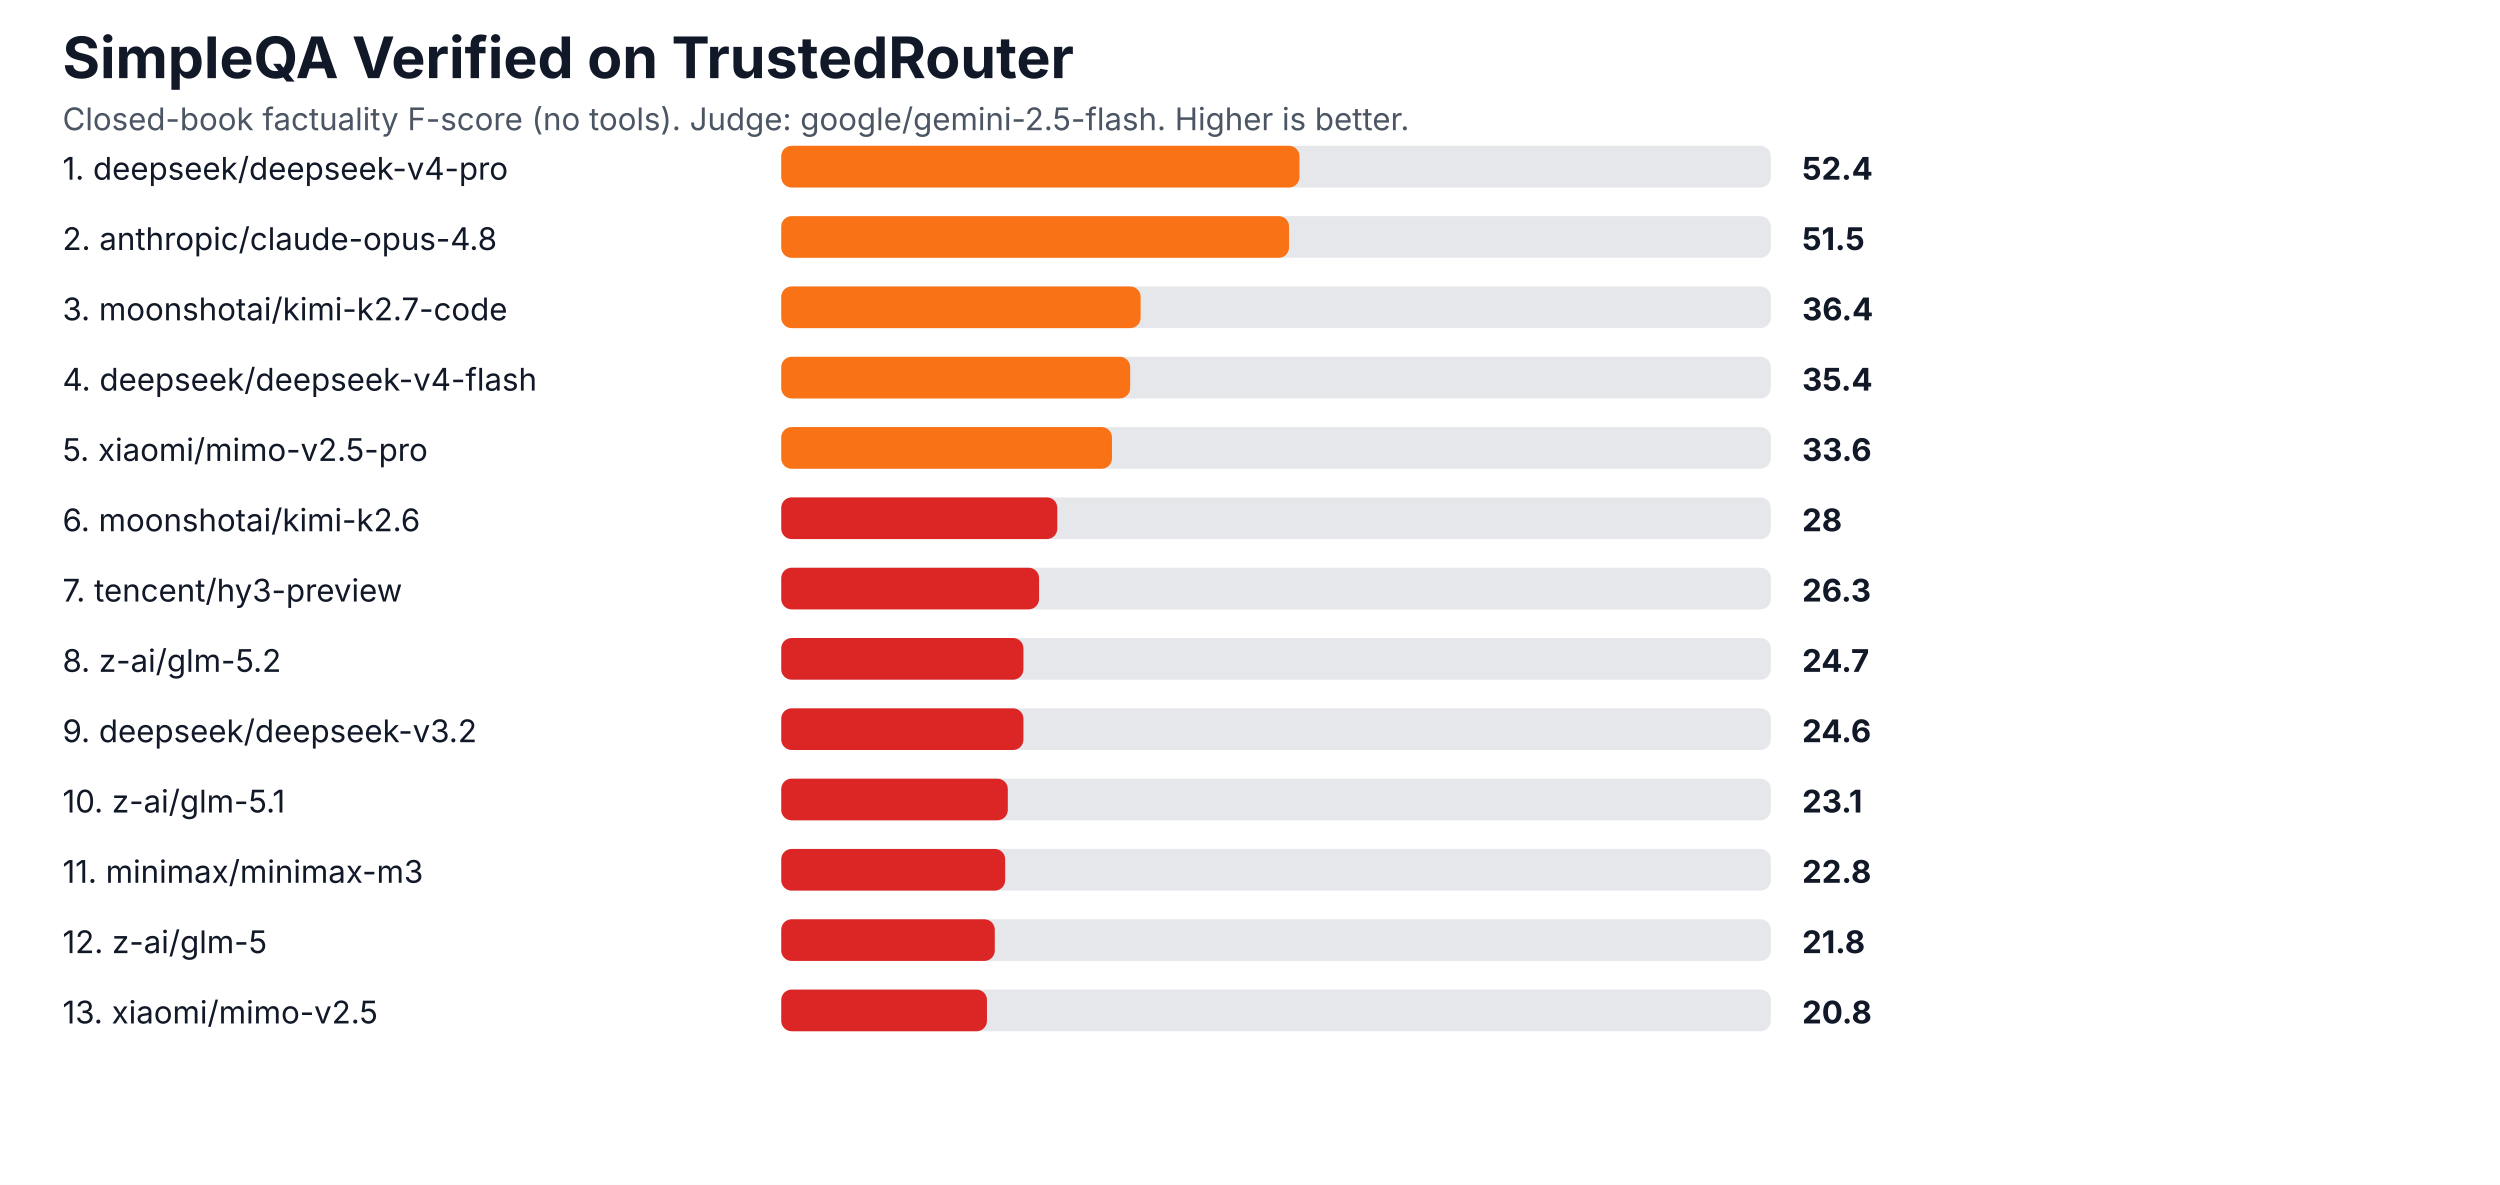
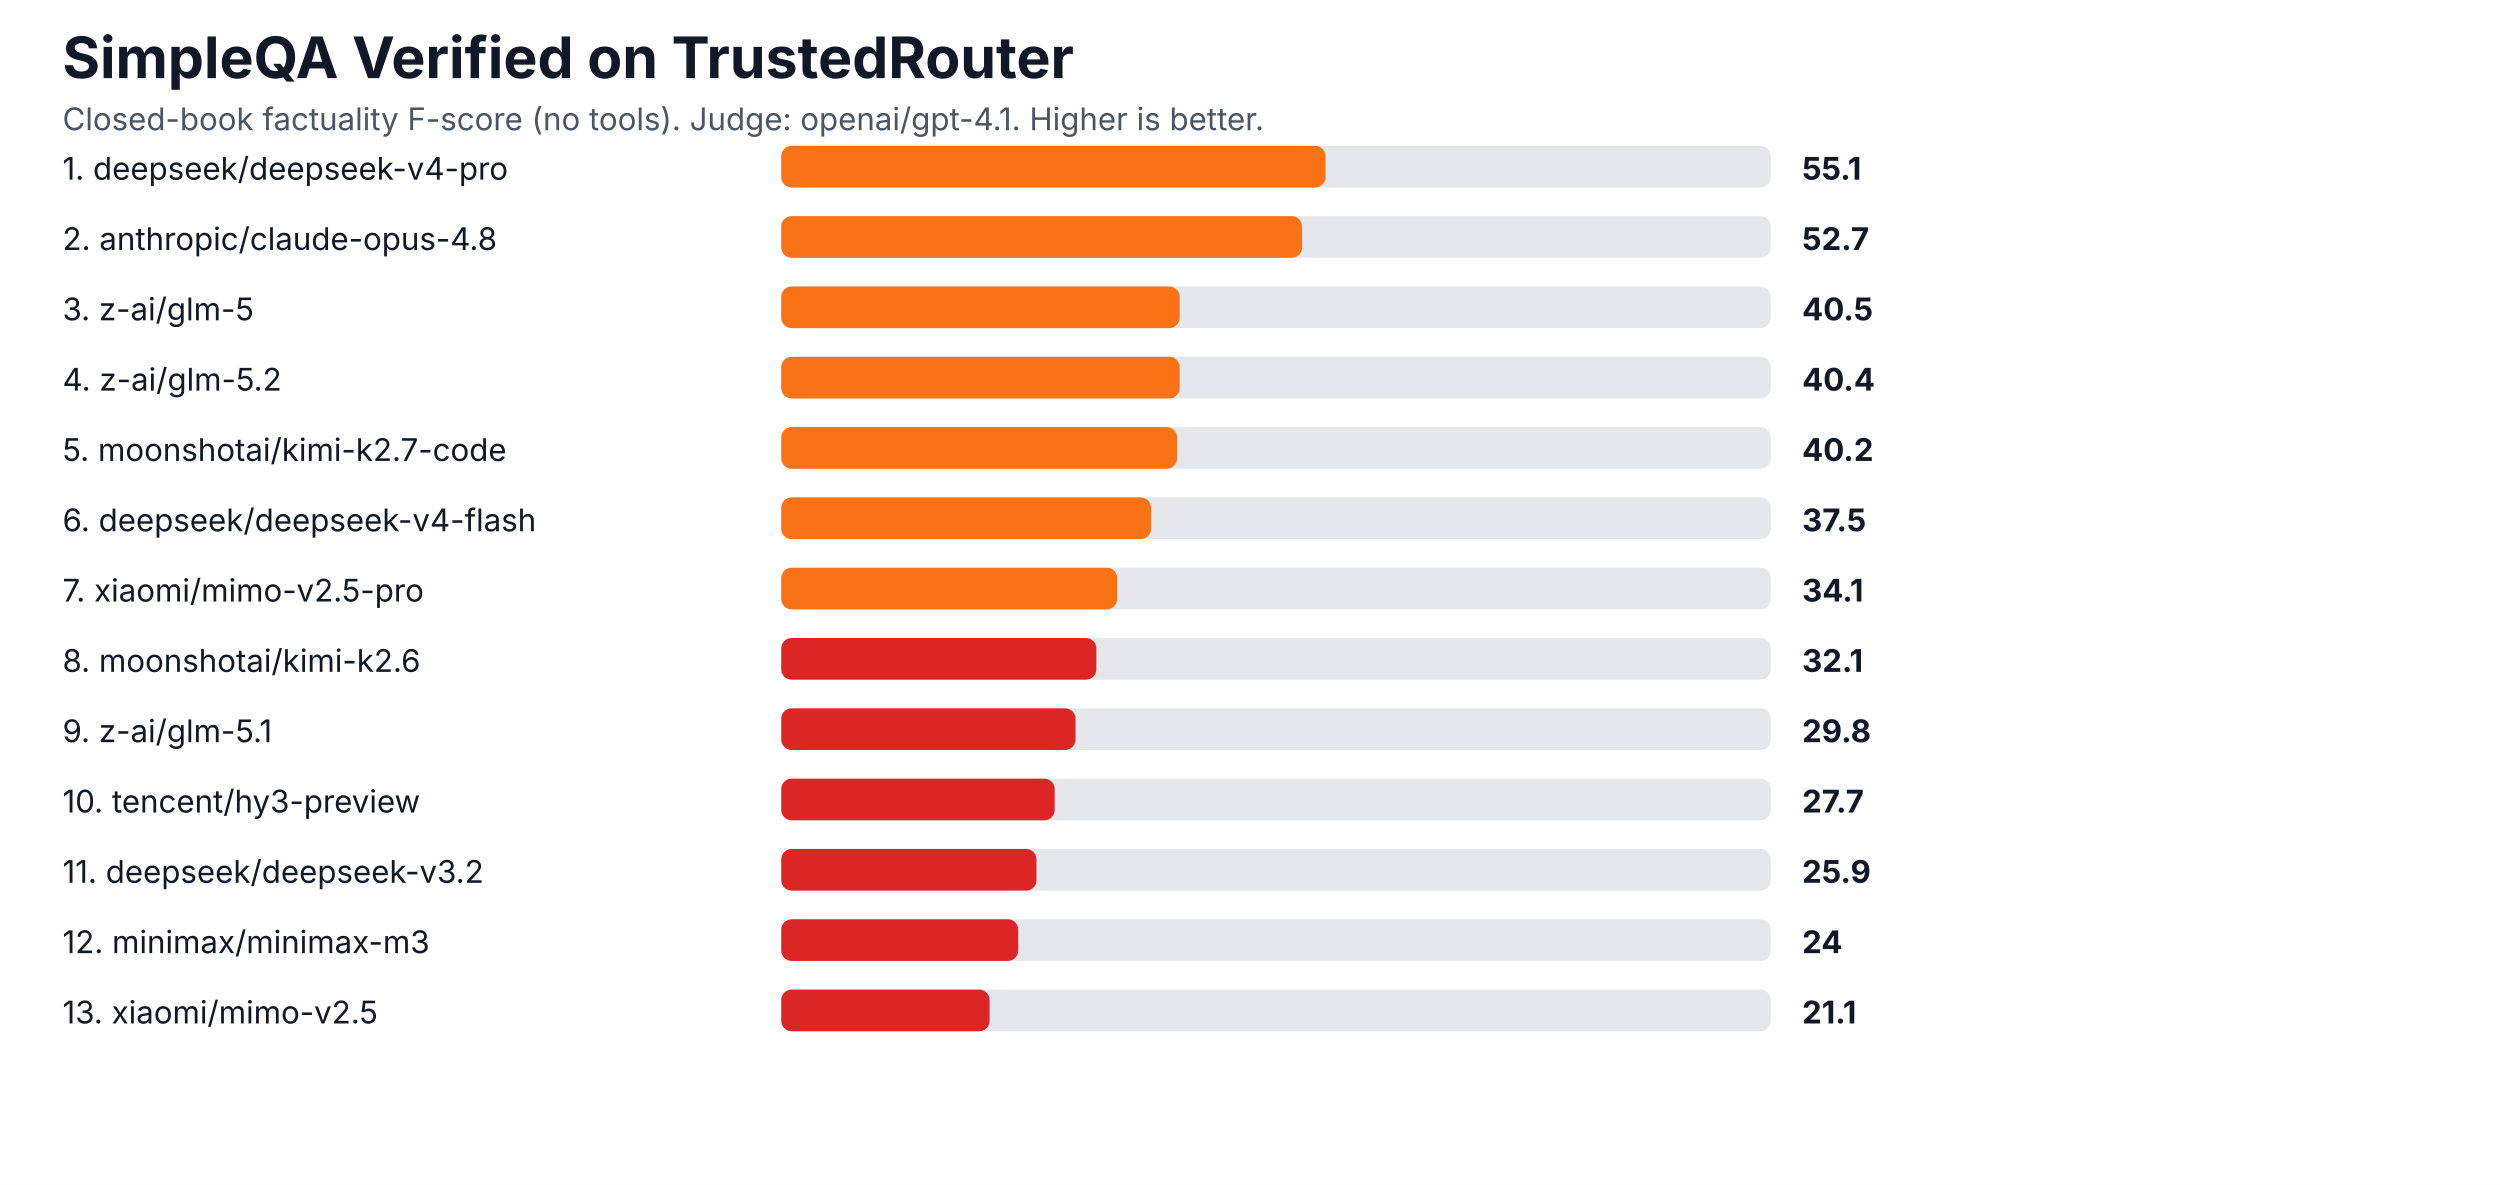
<svg xmlns="http://www.w3.org/2000/svg" width="960" height="455" viewBox="0 0 960 455">
  <rect width="100%" height="100%" fill="#ffffff" />
  <text x="24" y="30" font-family="Inter, Arial, sans-serif" font-size="22" font-weight="700" fill="#111827">SimpleQA Verified on TrustedRouter</text>
-   <text x="24" y="50" font-family="Inter, Arial, sans-serif" font-size="12" fill="#4b5563">Closed-book factuality F-score (no tools). Judge: google/gemini-2.5-flash. Higher is better.</text>
+   <text x="24" y="50" font-family="Inter, Arial, sans-serif" font-size="12" fill="#4b5563">Closed-book factuality F-score (no tools). Judge: openai/gpt-4.1. Higher is better.</text>
  <text x="24" y="69" font-family="Inter, Arial, sans-serif" font-size="12" fill="#111827">1. deepseek/deepseek-v4-pro</text>
  <rect x="300" y="56" width="380" height="16" rx="4" fill="#e5e7eb" />
-   <rect x="300" y="56" width="199" height="16" rx="4" fill="#f97316" />
-   <text x="692" y="69" font-family="Inter, Arial, sans-serif" font-size="12" font-weight="700" fill="#111827">52.4</text>
+   <rect x="300" y="56" width="209" height="16" rx="4" fill="#f97316" />
+   <text x="692" y="69" font-family="Inter, Arial, sans-serif" font-size="12" font-weight="700" fill="#111827">55.1</text>
  <text x="24" y="96" font-family="Inter, Arial, sans-serif" font-size="12" fill="#111827">2. anthropic/claude-opus-4.8</text>
  <rect x="300" y="83" width="380" height="16" rx="4" fill="#e5e7eb" />
-   <rect x="300" y="83" width="195" height="16" rx="4" fill="#f97316" />
-   <text x="692" y="96" font-family="Inter, Arial, sans-serif" font-size="12" font-weight="700" fill="#111827">51.5</text>
-   <text x="24" y="123" font-family="Inter, Arial, sans-serif" font-size="12" fill="#111827">3. moonshotai/kimi-k2.7-code</text>
+   <rect x="300" y="83" width="200" height="16" rx="4" fill="#f97316" />
+   <text x="692" y="96" font-family="Inter, Arial, sans-serif" font-size="12" font-weight="700" fill="#111827">52.7</text>
+   <text x="24" y="123" font-family="Inter, Arial, sans-serif" font-size="12" fill="#111827">3. z-ai/glm-5</text>
  <rect x="300" y="110" width="380" height="16" rx="4" fill="#e5e7eb" />
-   <rect x="300" y="110" width="138" height="16" rx="4" fill="#f97316" />
-   <text x="692" y="123" font-family="Inter, Arial, sans-serif" font-size="12" font-weight="700" fill="#111827">36.4</text>
-   <text x="24" y="150" font-family="Inter, Arial, sans-serif" font-size="12" fill="#111827">4. deepseek/deepseek-v4-flash</text>
+   <rect x="300" y="110" width="153" height="16" rx="4" fill="#f97316" />
+   <text x="692" y="123" font-family="Inter, Arial, sans-serif" font-size="12" font-weight="700" fill="#111827">40.5</text>
+   <text x="24" y="150" font-family="Inter, Arial, sans-serif" font-size="12" fill="#111827">4. z-ai/glm-5.2</text>
  <rect x="300" y="137" width="380" height="16" rx="4" fill="#e5e7eb" />
-   <rect x="300" y="137" width="134" height="16" rx="4" fill="#f97316" />
-   <text x="692" y="150" font-family="Inter, Arial, sans-serif" font-size="12" font-weight="700" fill="#111827">35.4</text>
-   <text x="24" y="177" font-family="Inter, Arial, sans-serif" font-size="12" fill="#111827">5. xiaomi/mimo-v2.5-pro</text>
+   <rect x="300" y="137" width="153" height="16" rx="4" fill="#f97316" />
+   <text x="692" y="150" font-family="Inter, Arial, sans-serif" font-size="12" font-weight="700" fill="#111827">40.4</text>
+   <text x="24" y="177" font-family="Inter, Arial, sans-serif" font-size="12" fill="#111827">5. moonshotai/kimi-k2.7-code</text>
  <rect x="300" y="164" width="380" height="16" rx="4" fill="#e5e7eb" />
-   <rect x="300" y="164" width="127" height="16" rx="4" fill="#f97316" />
-   <text x="692" y="177" font-family="Inter, Arial, sans-serif" font-size="12" font-weight="700" fill="#111827">33.6</text>
-   <text x="24" y="204" font-family="Inter, Arial, sans-serif" font-size="12" fill="#111827">6. moonshotai/kimi-k2.6</text>
+   <rect x="300" y="164" width="152" height="16" rx="4" fill="#f97316" />
+   <text x="692" y="177" font-family="Inter, Arial, sans-serif" font-size="12" font-weight="700" fill="#111827">40.2</text>
+   <text x="24" y="204" font-family="Inter, Arial, sans-serif" font-size="12" fill="#111827">6. deepseek/deepseek-v4-flash</text>
  <rect x="300" y="191" width="380" height="16" rx="4" fill="#e5e7eb" />
-   <rect x="300" y="191" width="106" height="16" rx="4" fill="#dc2626" />
-   <text x="692" y="204" font-family="Inter, Arial, sans-serif" font-size="12" font-weight="700" fill="#111827">28</text>
-   <text x="24" y="231" font-family="Inter, Arial, sans-serif" font-size="12" fill="#111827">7. tencent/hy3-preview</text>
+   <rect x="300" y="191" width="142" height="16" rx="4" fill="#f97316" />
+   <text x="692" y="204" font-family="Inter, Arial, sans-serif" font-size="12" font-weight="700" fill="#111827">37.5</text>
+   <text x="24" y="231" font-family="Inter, Arial, sans-serif" font-size="12" fill="#111827">7. xiaomi/mimo-v2.5-pro</text>
  <rect x="300" y="218" width="380" height="16" rx="4" fill="#e5e7eb" />
-   <rect x="300" y="218" width="99" height="16" rx="4" fill="#dc2626" />
-   <text x="692" y="231" font-family="Inter, Arial, sans-serif" font-size="12" font-weight="700" fill="#111827">26.3</text>
-   <text x="24" y="258" font-family="Inter, Arial, sans-serif" font-size="12" fill="#111827">8. z-ai/glm-5.2</text>
+   <rect x="300" y="218" width="129" height="16" rx="4" fill="#f97316" />
+   <text x="692" y="231" font-family="Inter, Arial, sans-serif" font-size="12" font-weight="700" fill="#111827">34.1</text>
+   <text x="24" y="258" font-family="Inter, Arial, sans-serif" font-size="12" fill="#111827">8. moonshotai/kimi-k2.6</text>
  <rect x="300" y="245" width="380" height="16" rx="4" fill="#e5e7eb" />
-   <rect x="300" y="245" width="93" height="16" rx="4" fill="#dc2626" />
-   <text x="692" y="258" font-family="Inter, Arial, sans-serif" font-size="12" font-weight="700" fill="#111827">24.7</text>
-   <text x="24" y="285" font-family="Inter, Arial, sans-serif" font-size="12" fill="#111827">9. deepseek/deepseek-v3.2</text>
+   <rect x="300" y="245" width="121" height="16" rx="4" fill="#dc2626" />
+   <text x="692" y="258" font-family="Inter, Arial, sans-serif" font-size="12" font-weight="700" fill="#111827">32.1</text>
+   <text x="24" y="285" font-family="Inter, Arial, sans-serif" font-size="12" fill="#111827">9. z-ai/glm-5.1</text>
  <rect x="300" y="272" width="380" height="16" rx="4" fill="#e5e7eb" />
-   <rect x="300" y="272" width="93" height="16" rx="4" fill="#dc2626" />
-   <text x="692" y="285" font-family="Inter, Arial, sans-serif" font-size="12" font-weight="700" fill="#111827">24.6</text>
-   <text x="24" y="312" font-family="Inter, Arial, sans-serif" font-size="12" fill="#111827">10. z-ai/glm-5.1</text>
+   <rect x="300" y="272" width="113" height="16" rx="4" fill="#dc2626" />
+   <text x="692" y="285" font-family="Inter, Arial, sans-serif" font-size="12" font-weight="700" fill="#111827">29.8</text>
+   <text x="24" y="312" font-family="Inter, Arial, sans-serif" font-size="12" fill="#111827">10. tencent/hy3-preview</text>
  <rect x="300" y="299" width="380" height="16" rx="4" fill="#e5e7eb" />
-   <rect x="300" y="299" width="87" height="16" rx="4" fill="#dc2626" />
-   <text x="692" y="312" font-family="Inter, Arial, sans-serif" font-size="12" font-weight="700" fill="#111827">23.1</text>
-   <text x="24" y="339" font-family="Inter, Arial, sans-serif" font-size="12" fill="#111827">11. minimax/minimax-m3</text>
+   <rect x="300" y="299" width="105" height="16" rx="4" fill="#dc2626" />
+   <text x="692" y="312" font-family="Inter, Arial, sans-serif" font-size="12" font-weight="700" fill="#111827">27.7</text>
+   <text x="24" y="339" font-family="Inter, Arial, sans-serif" font-size="12" fill="#111827">11. deepseek/deepseek-v3.2</text>
  <rect x="300" y="326" width="380" height="16" rx="4" fill="#e5e7eb" />
-   <rect x="300" y="326" width="86" height="16" rx="4" fill="#dc2626" />
-   <text x="692" y="339" font-family="Inter, Arial, sans-serif" font-size="12" font-weight="700" fill="#111827">22.8</text>
-   <text x="24" y="366" font-family="Inter, Arial, sans-serif" font-size="12" fill="#111827">12. z-ai/glm-5</text>
+   <rect x="300" y="326" width="98" height="16" rx="4" fill="#dc2626" />
+   <text x="692" y="339" font-family="Inter, Arial, sans-serif" font-size="12" font-weight="700" fill="#111827">25.9</text>
+   <text x="24" y="366" font-family="Inter, Arial, sans-serif" font-size="12" fill="#111827">12. minimax/minimax-m3</text>
  <rect x="300" y="353" width="380" height="16" rx="4" fill="#e5e7eb" />
-   <rect x="300" y="353" width="82" height="16" rx="4" fill="#dc2626" />
-   <text x="692" y="366" font-family="Inter, Arial, sans-serif" font-size="12" font-weight="700" fill="#111827">21.8</text>
+   <rect x="300" y="353" width="91" height="16" rx="4" fill="#dc2626" />
+   <text x="692" y="366" font-family="Inter, Arial, sans-serif" font-size="12" font-weight="700" fill="#111827">24</text>
  <text x="24" y="393" font-family="Inter, Arial, sans-serif" font-size="12" fill="#111827">13. xiaomi/mimo-v2.5</text>
  <rect x="300" y="380" width="380" height="16" rx="4" fill="#e5e7eb" />
-   <rect x="300" y="380" width="79" height="16" rx="4" fill="#dc2626" />
-   <text x="692" y="393" font-family="Inter, Arial, sans-serif" font-size="12" font-weight="700" fill="#111827">20.8</text>
+   <rect x="300" y="380" width="80" height="16" rx="4" fill="#dc2626" />
+   <text x="692" y="393" font-family="Inter, Arial, sans-serif" font-size="12" font-weight="700" fill="#111827">21.1</text>
</svg>
